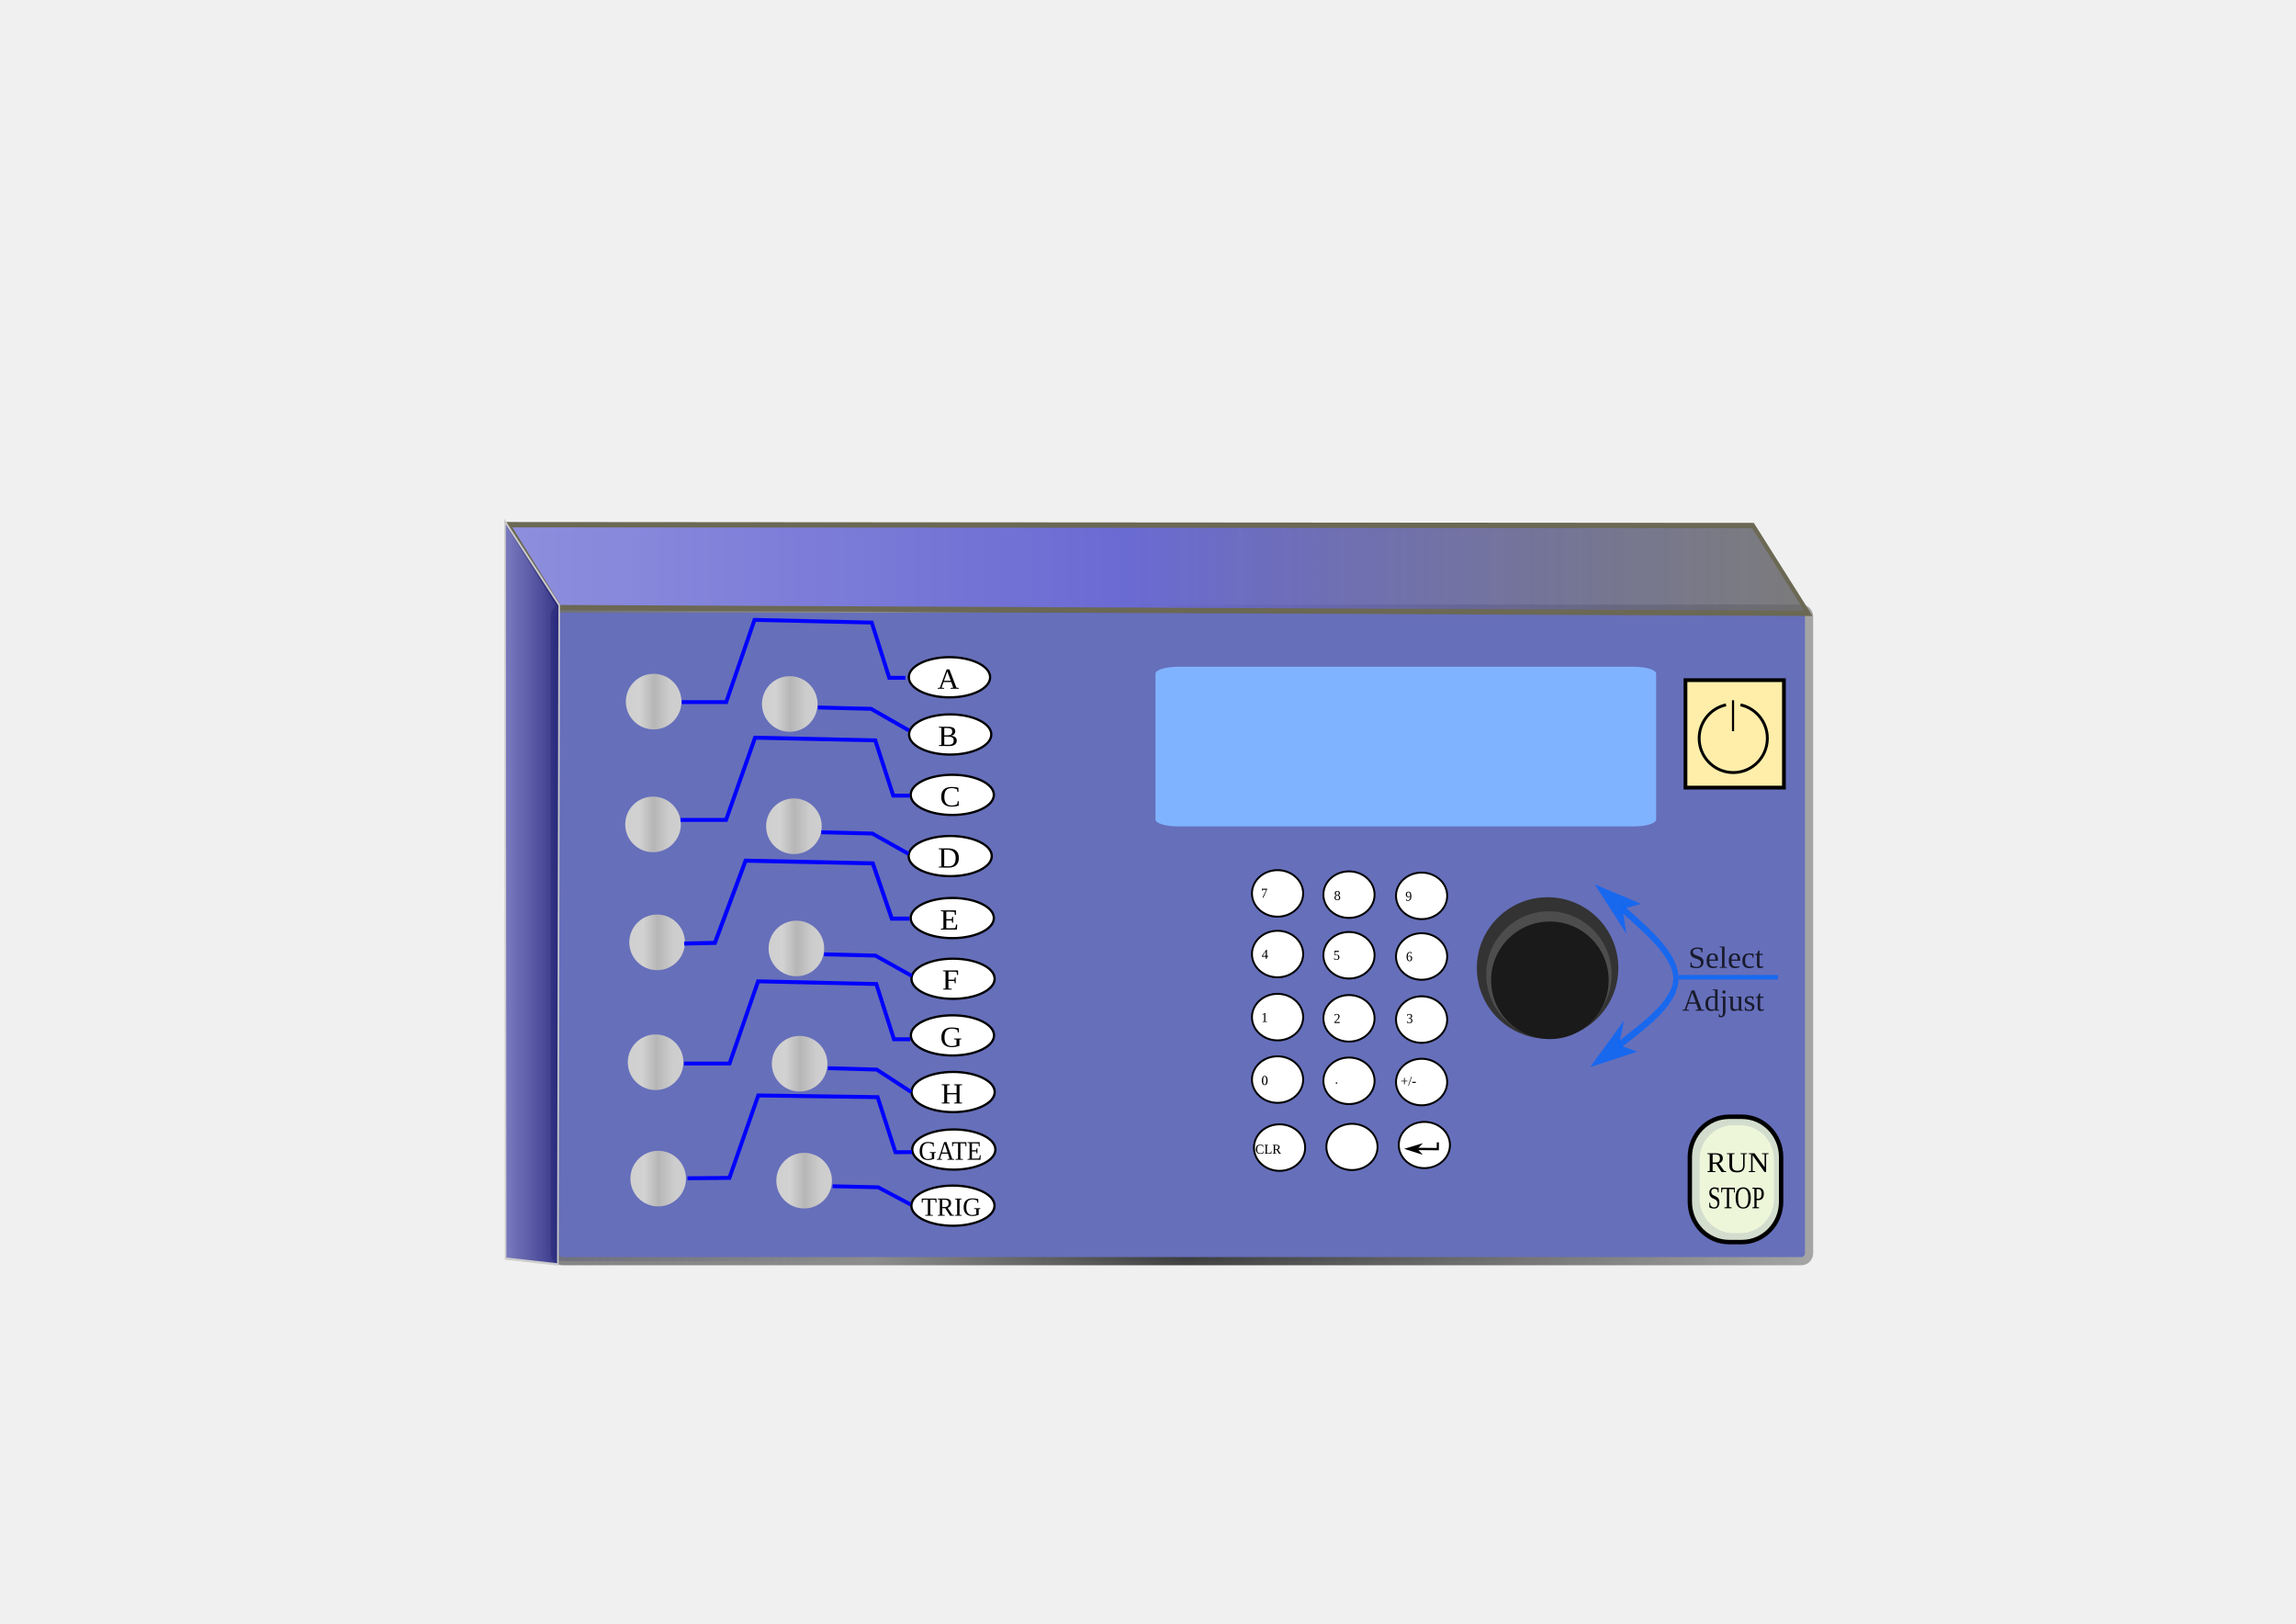
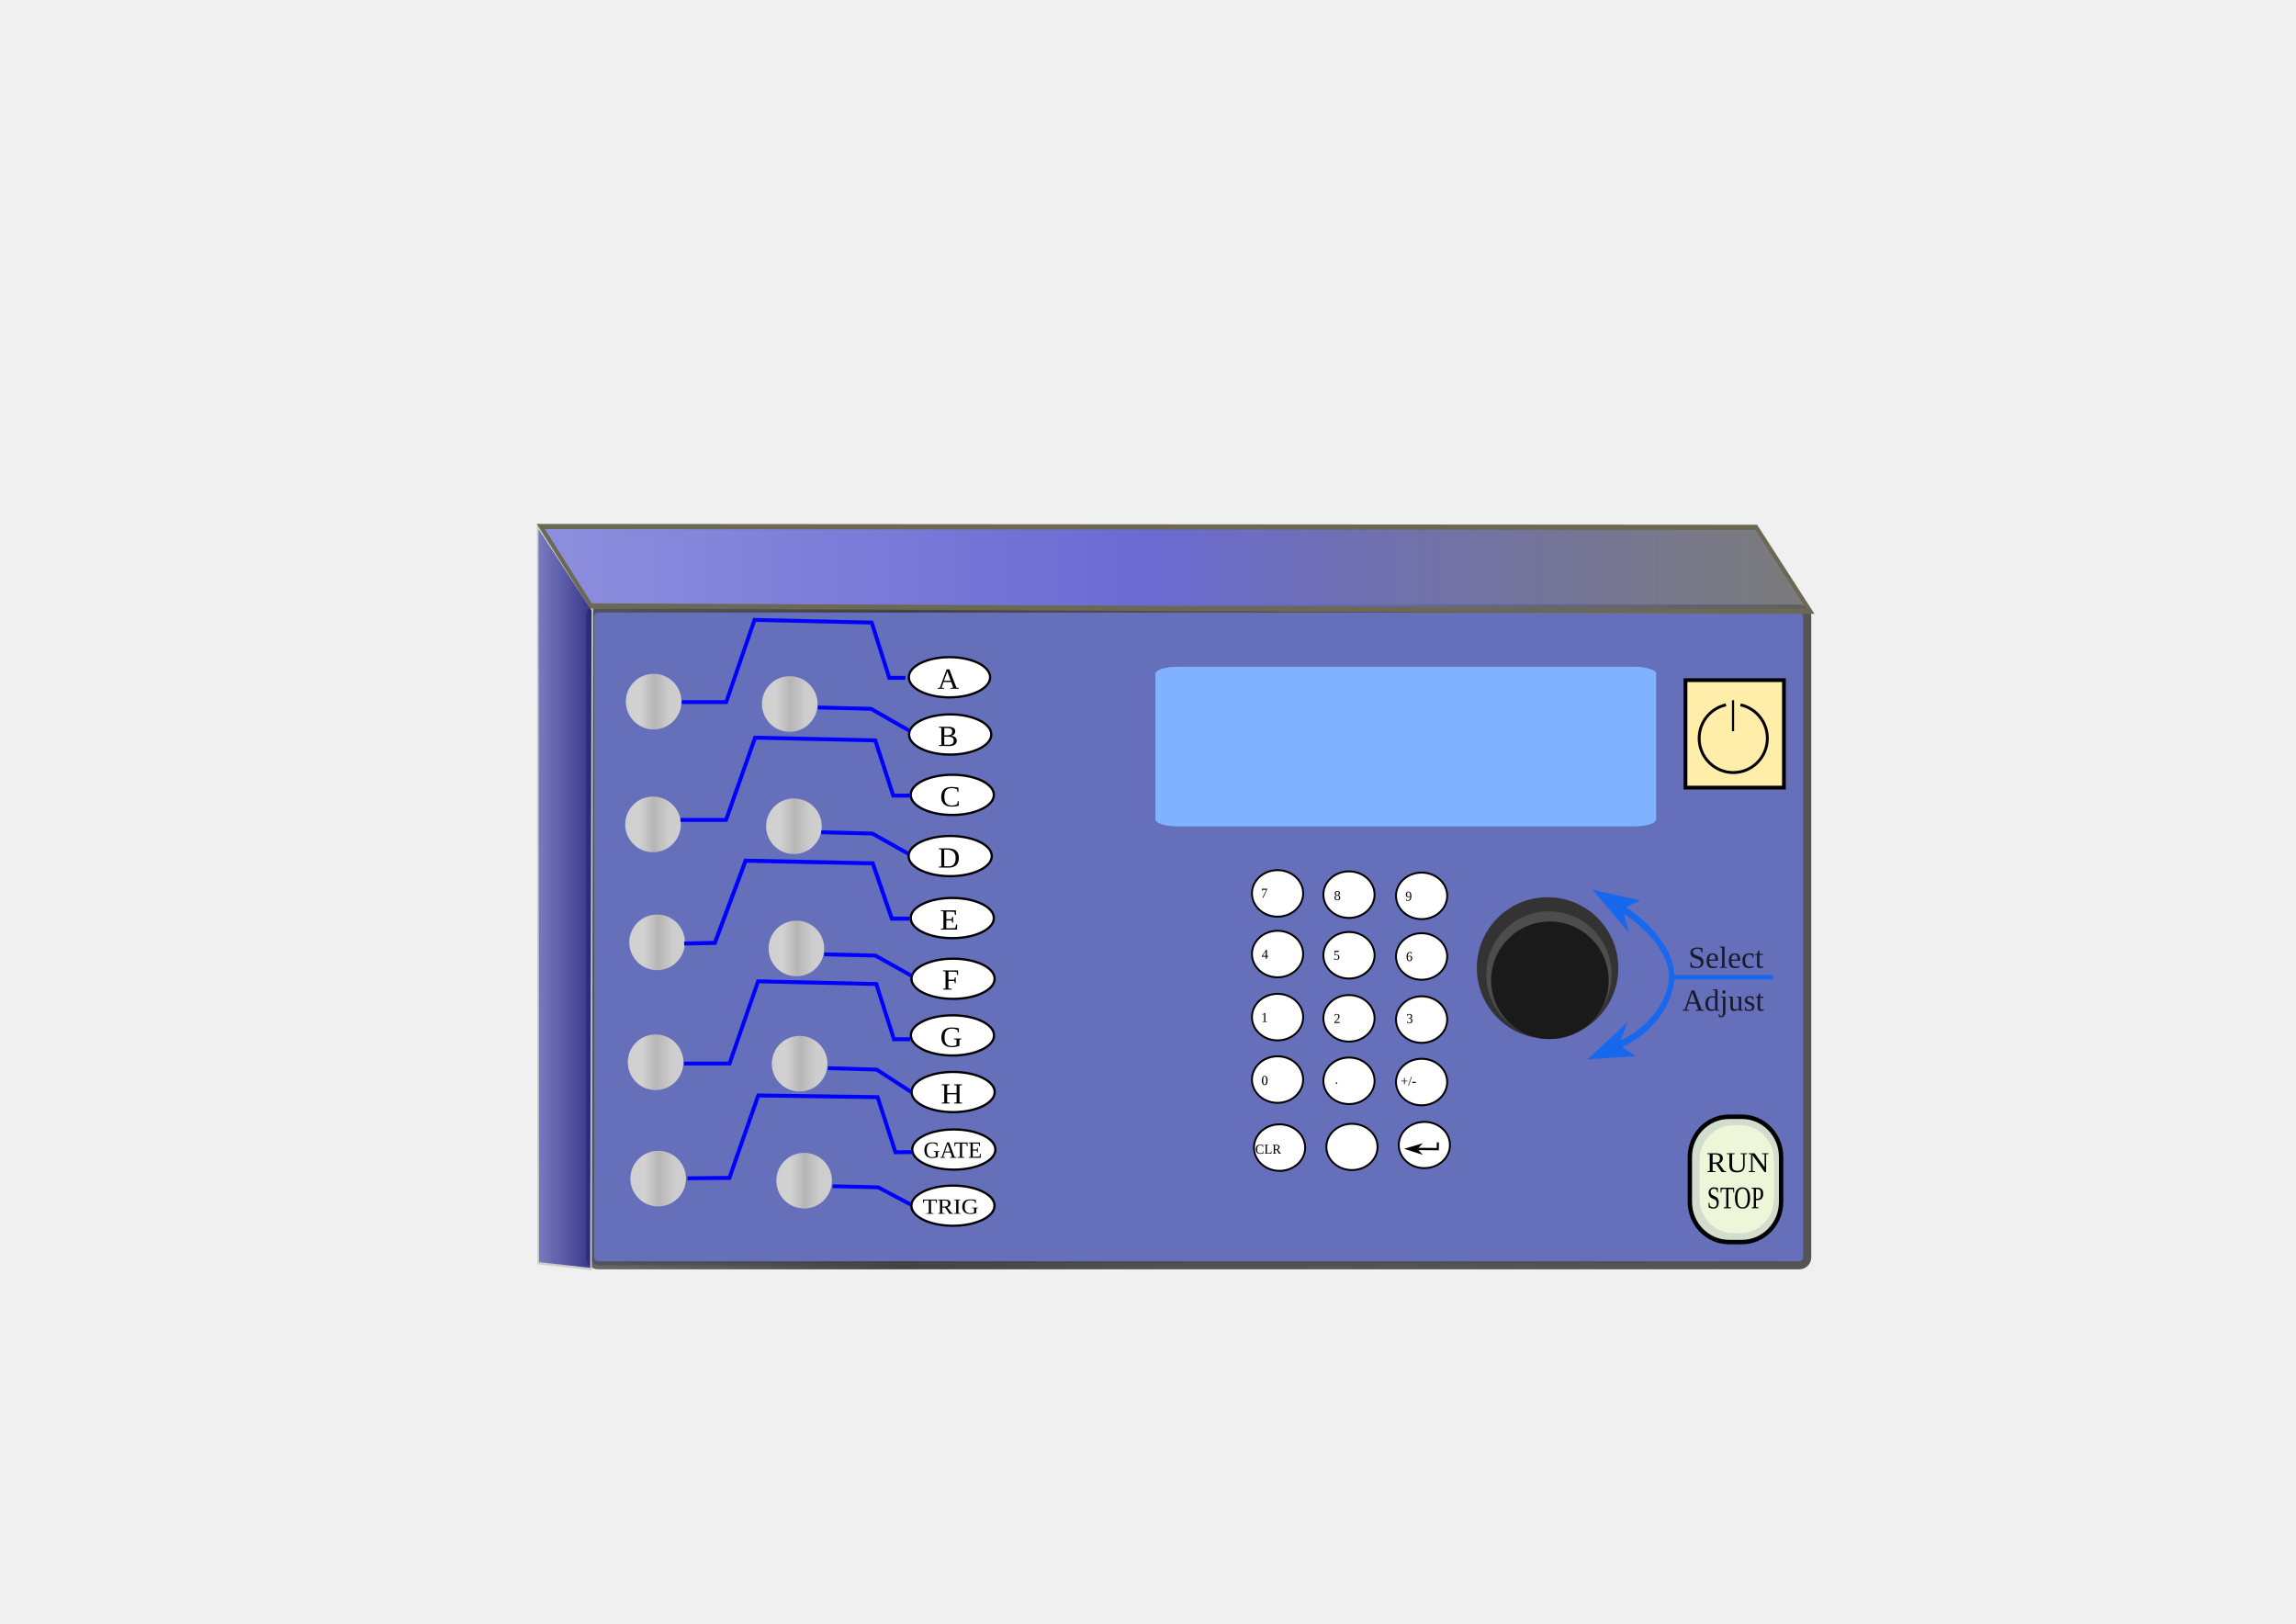
<svg xmlns="http://www.w3.org/2000/svg" xmlns:xlink="http://www.w3.org/1999/xlink" width="297mm" height="210mm" viewBox="0 0 1122.52 793.701" version="1.1" id="schematic-window" xml:space="preserve">
  <defs id="defs1">
    <linearGradient id="linearGradient12">
      <stop style="stop-color:#9292df;stop-opacity:1;" offset="0" id="stop12" />
      <stop style="stop-color:#6a6ad3;stop-opacity:1;" offset="0.5" id="stop16" />
      <stop style="stop-color:#626262;stop-opacity:0.819;" offset="1" id="stop13" />
    </linearGradient>
    <linearGradient id="linearGradient10">
      <stop style="stop-color:#9090df;stop-opacity:1;" offset="0" id="stop10" />
      <stop style="stop-color:#6868d4;stop-opacity:0.498;" offset="0.5" id="stop17" />
      <stop style="stop-color:#22227c;stop-opacity:0.906;" offset="1" id="stop11" />
    </linearGradient>
    <marker style="overflow:visible" id="marker40" refX="0" refY="0" orient="auto-start-reverse" markerWidth="1" markerHeight="1" viewBox="0 0 1 1" preserveAspectRatio="xMidYMid">
      <path style="fill:context-stroke;fill-rule:evenodd;stroke:none" d="M 0,0 5,-5 -12.5,0 5,5 Z" transform="scale(-0.5)" id="path40" />
    </marker>
    <linearGradient id="linearGradient3">
      <stop style="stop-color:#6a6a6a;stop-opacity:1;" offset="0" id="stop4" />
      <stop style="stop-color:#cbcbcb;stop-opacity:1;" offset="0.5" id="stop6" />
      <stop style="stop-color:#cdcdcd;stop-opacity:0.984;" offset="1" id="stop5" />
    </linearGradient>
    <linearGradient id="linearGradient1">
-       <stop style="stop-color:#727272;stop-opacity:0.85;" offset="0" id="stop1" />
-       <stop style="stop-color:#8d8d8d;stop-opacity:1;" offset="0.25" id="stop15" />
-       <stop style="stop-color:#3c3c3c;stop-opacity:0.961;" offset="0.5" id="stop3" />
-       <stop style="stop-color:#a5a5a5;stop-opacity:1;" offset="1" id="stop2" />
-     </linearGradient>
-     <linearGradient xlink:href="#linearGradient1" id="linearGradient2" x1="348.383" y1="513.366" x2="892.011" y2="513.366" gradientUnits="userSpaceOnUse" gradientTransform="matrix(1.128608,0,0,1.116326,-120.2627,-116.5533)" />
-     <linearGradient xlink:href="#linearGradient3" id="linearGradient5" x1="165.352" y1="416.812" x2="241.933" y2="416.812" gradientUnits="userSpaceOnUse" gradientTransform="matrix(1.763711,0,0,0.9194705,-185.2931,49.72353)" />
+       <stop style="stop-color:#4f4f4f;stop-opacity:0.85;" offset="0" id="stop1" />
+       <stop style="stop-color:#434343;stop-opacity:1;" offset="0.25" id="stop15" />
+       <stop style="stop-color:#4e4e4e;stop-opacity:0.961;" offset="0.5" id="stop3" />
+       <stop style="stop-color:#545454;stop-opacity:1;" offset="1" id="stop2" />
+     </linearGradient>
+     <linearGradient xlink:href="#linearGradient1" id="linearGradient2" x1="348.383" y1="513.366" x2="892.011" y2="513.366" gradientUnits="userSpaceOnUse" gradientTransform="matrix(1.095116,0,0,1.123407,-91.35504,-119.2038)" />
+     <linearGradient xlink:href="#linearGradient3" id="linearGradient5" x1="165.352" y1="416.812" x2="241.933" y2="416.812" gradientUnits="userSpaceOnUse" gradientTransform="matrix(1.78555,0,0,0.9209646,-190.1428,51.42631)" />
    <linearGradient xlink:href="#linearGradient64" id="linearGradient62" x1="245.16" y1="129.553" x2="252.354" y2="129.553" gradientUnits="userSpaceOnUse" spreadMethod="repeat" gradientTransform="matrix(3.77747,0,0,3.960815,-632.9454,-182.0122)" />
    <linearGradient id="linearGradient64">
      <stop style="stop-color:#d2d2d2;stop-opacity:1;" offset="0.251" id="stop62" />
      <stop style="stop-color:#b6b6b6;stop-opacity:1;" offset="0.511" id="stop63" />
      <stop style="stop-color:#cdcdcd;stop-opacity:1;" offset="0.795" id="stop64" />
    </linearGradient>
    <linearGradient xlink:href="#linearGradient64" id="linearGradient62-3" x1="245.16" y1="129.553" x2="252.354" y2="129.553" gradientUnits="userSpaceOnUse" spreadMethod="repeat" gradientTransform="matrix(3.77747,0,0,3.960815,-558.7858,-171.0375)" />
    <linearGradient xlink:href="#linearGradient64" id="linearGradient62-1" x1="245.16" y1="129.553" x2="252.354" y2="129.553" gradientUnits="userSpaceOnUse" spreadMethod="repeat" gradientTransform="matrix(3.779528,0,0,3.779528,-563.588,-119.054)" />
    <linearGradient xlink:href="#linearGradient64" id="linearGradient62-34" x1="245.16" y1="129.553" x2="252.354" y2="129.553" gradientUnits="userSpaceOnUse" spreadMethod="repeat" gradientTransform="matrix(3.779528,0,0,3.779528,-552.0365,-85.76037)" />
    <linearGradient xlink:href="#linearGradient64" id="linearGradient62-5" x1="245.16" y1="129.553" x2="252.354" y2="129.553" gradientUnits="userSpaceOnUse" spreadMethod="repeat" gradientTransform="matrix(3.77747,0,0,3.960815,-625.2891,-172.2558)" />
    <linearGradient xlink:href="#linearGradient64" id="linearGradient62-6" x1="245.16" y1="129.553" x2="252.354" y2="129.553" gradientUnits="userSpaceOnUse" spreadMethod="repeat" gradientTransform="matrix(3.779528,0,0,3.779528,-620.9173,-86.66504)" />
    <linearGradient xlink:href="#linearGradient64" id="linearGradient62-8" x1="245.16" y1="129.553" x2="252.354" y2="129.553" gradientUnits="userSpaceOnUse" spreadMethod="repeat" gradientTransform="matrix(3.779528,0,0,3.779528,-550.8339,-26.01833)" />
    <linearGradient xlink:href="#linearGradient64" id="linearGradient62-0" x1="245.16" y1="129.553" x2="252.354" y2="129.553" gradientUnits="userSpaceOnUse" spreadMethod="repeat" gradientTransform="matrix(3.779528,0,0,3.779528,-618.9293,-29.00631)" />
    <linearGradient xlink:href="#linearGradient64" id="linearGradient62-65" x1="245.16" y1="129.553" x2="252.354" y2="129.553" gradientUnits="userSpaceOnUse" spreadMethod="repeat" gradientTransform="matrix(3.779528,0,0,3.779528,-549.2467,30.31113)" />
    <linearGradient xlink:href="#linearGradient64" id="linearGradient62-02" x1="245.16" y1="129.553" x2="252.354" y2="129.553" gradientUnits="userSpaceOnUse" spreadMethod="repeat" gradientTransform="matrix(3.779528,0,0,3.779528,-619.6595,29.60474)" />
    <linearGradient xlink:href="#linearGradient64" id="linearGradient55" gradientUnits="userSpaceOnUse" gradientTransform="matrix(3.779528,0,0,3.779528,-547.0406,87.48024)" x1="245.16" y1="129.553" x2="252.354" y2="129.553" spreadMethod="repeat" />
    <linearGradient xlink:href="#linearGradient64" id="linearGradient56" gradientUnits="userSpaceOnUse" gradientTransform="matrix(3.779528,0,0,3.779528,-618.3959,86.48024)" x1="245.16" y1="129.553" x2="252.354" y2="129.553" spreadMethod="repeat" />
-     <linearGradient xlink:href="#linearGradient10" id="linearGradient11" x1="165.352" y1="416.812" x2="241.933" y2="416.812" gradientUnits="userSpaceOnUse" gradientTransform="matrix(1.763711,0,0,0.9194705,-185.2931,49.72353)" />
-     <linearGradient xlink:href="#linearGradient12" id="linearGradient13" x1="167.562" y1="270.375" x2="1054.162" y2="270.375" gradientUnits="userSpaceOnUse" />
+     <linearGradient xlink:href="#linearGradient10" id="linearGradient11" x1="165.352" y1="416.812" x2="241.933" y2="416.812" gradientUnits="userSpaceOnUse" gradientTransform="matrix(1.78555,0,0,0.9209646,-190.1428,51.42631)" />
+     <linearGradient xlink:href="#linearGradient12" id="linearGradient13" x1="167.562" y1="270.375" x2="1054.162" y2="270.375" gradientUnits="userSpaceOnUse" gradientTransform="matrix(0.9796648,0,0,0.9586467,4.164975,13.12209)" />
  </defs>
-   <rect style="fill:#444fad;fill-opacity:0.798;fill-rule:evenodd;stroke:url(#linearGradient2);stroke-width:4.014;stroke-dasharray:none" id="rect1" width="613.233" height="318.986" x="271.217" y="297.503" ry="3.839" />
+   <rect style="fill:#444fad;fill-opacity:0.798;fill-rule:evenodd;stroke:url(#linearGradient2);stroke-width:3.967;stroke-dasharray:none" id="rect1" width="595.035" height="321.01" x="288.507" y="297.479" ry="3.864" />
  <g id="g54" transform="matrix(1.000545,0,0,0.9542299,5.017997,17.68272)">
    <g id="g53" transform="matrix(0.9773982,0,0,1.000624,0.9050532,-53.43665)">
      <ellipse style="fill:#ffffff;fill-opacity:1;stroke:#000000;stroke-width:0.242;stroke-dasharray:none;stroke-opacity:1;paint-order:markers fill stroke" id="ellipse61-9" cx="179.278" cy="99.697" rx="4.407" ry="2.169" transform="matrix(4.611464,0,0,4.743589,-358.1149,-91.31441)" />
      <text xml:space="preserve" style="font-size:15.015px;line-height:0;text-align:start;writing-mode:lr-tb;direction:ltr;text-anchor:start;opacity:1;fill:#000000;fill-opacity:1;fill-rule:evenodd;stroke:none;stroke-width:0.915;stroke-dasharray:none;stroke-opacity:1" x="462.588" y="387.493" id="text53" transform="translate(1.8836073e-6)">
        <tspan id="tspan53" x="462.588" y="387.493">A</tspan>
      </text>
    </g>
    <g id="g53-8" transform="matrix(0.9887273,0,0,1.000312,-4.057192,-24.00391)">
      <ellipse style="fill:#ffffff;fill-opacity:1;stroke:#000000;stroke-width:0.242;stroke-dasharray:none;stroke-opacity:1;paint-order:markers fill stroke" id="ellipse61-9-2" cx="179.278" cy="99.697" rx="4.407" ry="2.169" transform="matrix(4.611464,0,0,4.743589,-358.1149,-91.31441)" />
      <text xml:space="preserve" style="font-size:15.015px;line-height:0;text-align:start;writing-mode:lr-tb;direction:ltr;text-anchor:start;opacity:1;fill:#000000;fill-opacity:1;fill-rule:evenodd;stroke:none;stroke-width:0.915;stroke-dasharray:none;stroke-opacity:1" x="462.588" y="387.493" id="text53-5" transform="translate(1.8836073e-6)">
        <tspan id="tspan53-4" x="462.588" y="387.493">B</tspan>
      </text>
    </g>
    <g id="g53-6" transform="translate(-8.3124,7.045323)">
      <ellipse style="fill:#ffffff;fill-opacity:1;stroke:#000000;stroke-width:0.242;stroke-dasharray:none;stroke-opacity:1;paint-order:markers fill stroke" id="ellipse61-9-3" cx="179.278" cy="99.697" rx="4.407" ry="2.169" transform="matrix(4.611464,0,0,4.743589,-358.1149,-91.31441)" />
      <text xml:space="preserve" style="font-size:15.015px;line-height:0;text-align:start;writing-mode:lr-tb;direction:ltr;text-anchor:start;opacity:1;fill:#000000;fill-opacity:1;fill-rule:evenodd;stroke:none;stroke-width:0.915;stroke-dasharray:none;stroke-opacity:1" x="462.588" y="387.493" id="text53-3" transform="translate(1.8836073e-6)">
        <tspan id="tspan53-5" x="462.588" y="387.493">C</tspan>
      </text>
    </g>
    <g id="g53-2" transform="translate(-9.335516,38.39879)">
      <ellipse style="fill:#ffffff;fill-opacity:1;stroke:#000000;stroke-width:0.242;stroke-dasharray:none;stroke-opacity:1;paint-order:markers fill stroke" id="ellipse61-9-5" cx="179.278" cy="99.697" rx="4.407" ry="2.169" transform="matrix(4.611464,0,0,4.743589,-358.1149,-91.31441)" />
      <text xml:space="preserve" style="font-size:15.015px;line-height:0;text-align:start;writing-mode:lr-tb;direction:ltr;text-anchor:start;opacity:1;fill:#000000;fill-opacity:1;fill-rule:evenodd;stroke:none;stroke-width:0.915;stroke-dasharray:none;stroke-opacity:1" x="462.588" y="387.493" id="text53-36" transform="translate(1.8836073e-6)">
        <tspan id="tspan53-1" x="462.588" y="387.493">D</tspan>
      </text>
    </g>
    <g id="g53-4" transform="translate(-8.311324,70.15285)">
      <ellipse style="fill:#ffffff;fill-opacity:1;stroke:#000000;stroke-width:0.242;stroke-dasharray:none;stroke-opacity:1;paint-order:markers fill stroke" id="ellipse61-9-6" cx="179.278" cy="99.697" rx="4.407" ry="2.169" transform="matrix(4.611464,0,0,4.743589,-358.1149,-91.31441)" />
      <text xml:space="preserve" style="font-size:15.015px;line-height:0;text-align:start;writing-mode:lr-tb;direction:ltr;text-anchor:start;opacity:1;fill:#000000;fill-opacity:1;fill-rule:evenodd;stroke:none;stroke-width:0.915;stroke-dasharray:none;stroke-opacity:1" x="462.588" y="387.493" id="text53-2" transform="translate(1.8836073e-6)">
        <tspan id="tspan53-9" x="462.588" y="387.493">E</tspan>
      </text>
    </g>
    <g id="g53-64" transform="translate(-7.275753,100.9069)">
      <ellipse style="fill:#ffffff;fill-opacity:1;stroke:#000000;stroke-width:1.134;stroke-dasharray:none;stroke-opacity:1;paint-order:markers fill stroke" id="ellipse61-9-9" cx="467.959" cy="381.953" rx="20.323" ry="10.288" />
      <text xml:space="preserve" style="font-size:15.015px;line-height:0;text-align:start;writing-mode:lr-tb;direction:ltr;text-anchor:start;opacity:1;fill:#000000;fill-opacity:1;fill-rule:evenodd;stroke:none;stroke-width:0.915;stroke-dasharray:none;stroke-opacity:1" x="462.588" y="387.493" id="text53-29" transform="translate(1.8836073e-6)">
        <tspan id="tspan53-3" x="462.588" y="387.493">F</tspan>
      </text>
    </g>
    <g id="g53-9" transform="translate(-8.228803,130.2643)">
      <ellipse style="fill:#ffffff;fill-opacity:1;stroke:#000000;stroke-width:0.242;stroke-dasharray:none;stroke-opacity:1;paint-order:markers fill stroke" id="ellipse61-9-63" cx="179.278" cy="99.697" rx="4.407" ry="2.169" transform="matrix(4.611464,0,0,4.743589,-358.1149,-91.31441)" />
      <text xml:space="preserve" style="font-size:15.015px;line-height:0;text-align:start;writing-mode:lr-tb;direction:ltr;text-anchor:start;opacity:1;fill:#000000;fill-opacity:1;fill-rule:evenodd;stroke:none;stroke-width:0.915;stroke-dasharray:none;stroke-opacity:1" x="462.588" y="387.493" id="text53-4" transform="translate(1.8836073e-6)">
        <tspan id="tspan53-2" x="462.588" y="387.493">G</tspan>
      </text>
    </g>
    <g id="g53-93" transform="translate(-9.541943,190.4597)">
      <ellipse style="fill:#ffffff;fill-opacity:1;stroke:#000000;stroke-width:1.134;stroke-dasharray:none;stroke-opacity:1;paint-order:markers fill stroke" id="ellipse61-9-0" cx="470.593" cy="379.882" rx="20.323" ry="10.288" />
-       <text xml:space="preserve" style="font-size:12.913px;line-height:0;text-align:start;writing-mode:lr-tb;direction:ltr;text-anchor:start;opacity:1;fill:#000000;fill-opacity:1;fill-rule:evenodd;stroke:none;stroke-width:0.787;stroke-dasharray:none;stroke-opacity:1" x="483.752" y="360.966" id="text53-77" transform="scale(0.9372717,1.066927)">
-         <tspan id="tspan53-8" x="483.752" y="360.966" style="stroke-width:0.787">GATE</tspan>
+       <text xml:space="preserve" style="font-size:11.565px;line-height:0;text-align:start;writing-mode:lr-tb;direction:ltr;text-anchor:start;opacity:1;fill:#000000;fill-opacity:1;fill-rule:evenodd;stroke:none;stroke-width:0.704;stroke-dasharray:none;stroke-opacity:1" x="470.827" y="371.824" id="text53-77" transform="scale(0.9680028,1.033055)">
+         <tspan id="tspan53-8" x="470.827" y="371.824" style="stroke-width:0.704">GATE</tspan>
      </text>
    </g>
    <g id="g53-93-6" transform="translate(-9.960926,219.2147)">
      <ellipse style="fill:#ffffff;fill-opacity:1;stroke:#000000;stroke-width:1.134;stroke-dasharray:none;stroke-opacity:1;paint-order:markers fill stroke" id="ellipse61-9-0-1" cx="470.593" cy="379.882" rx="20.323" ry="10.288" />
-       <text xml:space="preserve" style="font-size:12.982px;line-height:0;text-align:start;writing-mode:lr-tb;direction:ltr;text-anchor:start;opacity:1;fill:#000000;fill-opacity:1;fill-rule:evenodd;stroke:none;stroke-width:0.791;stroke-dasharray:none;stroke-opacity:1" x="470.94" y="372.089" id="text53-77-1" transform="scale(0.9663571,1.034814)">
-         <tspan id="tspan53-8-1" x="470.94" y="372.089" style="stroke-width:0.791">TRIG</tspan>
+       <text xml:space="preserve" style="font-size:11.437px;line-height:0;text-align:start;writing-mode:lr-tb;direction:ltr;text-anchor:start;opacity:1;fill:#000000;fill-opacity:1;fill-rule:evenodd;stroke:none;stroke-width:0.697;stroke-dasharray:none;stroke-opacity:1" x="444.182" y="394.045" id="text53-77-1" transform="scale(1.026053,0.9746086)">
+         <tspan id="tspan53-8-1" x="444.182" y="394.045" style="stroke-width:0.697">TRIG</tspan>
      </text>
    </g>
    <g id="g53-81" transform="translate(-7.899621,159.2731)">
      <ellipse style="fill:#ffffff;fill-opacity:1;stroke:#000000;stroke-width:0.242;stroke-dasharray:none;stroke-opacity:1;paint-order:markers fill stroke" id="ellipse61-9-25" cx="179.278" cy="99.697" rx="4.407" ry="2.169" transform="matrix(4.611464,0,0,4.743589,-358.1149,-91.31441)" />
      <text xml:space="preserve" style="font-size:15.015px;line-height:0;text-align:start;writing-mode:lr-tb;direction:ltr;text-anchor:start;opacity:1;fill:#000000;fill-opacity:1;fill-rule:evenodd;stroke:none;stroke-width:0.915;stroke-dasharray:none;stroke-opacity:1" x="462.588" y="387.493" id="text53-7" transform="translate(1.8836073e-6)">
        <tspan id="tspan53-44" x="462.588" y="387.493">H</tspan>
      </text>
    </g>
    <ellipse style="fill:url(#linearGradient62-3);fill-opacity:1;stroke:none;stroke-width:0.774;stroke-dasharray:none;stroke-opacity:1;paint-order:markers fill stroke" id="path61-5" cx="380.885" cy="342.098" rx="13.587" ry="14.247" />
    <ellipse style="fill:url(#linearGradient62-5);fill-opacity:1;stroke:none;stroke-width:0.774;stroke-dasharray:none;stroke-opacity:1;paint-order:markers fill stroke" id="path61" cx="314.382" cy="340.879" rx="13.587" ry="14.247" />
  </g>
  <g id="layer1">
-     <g id="g105" transform="matrix(0.7523371,0,0,1.100732,91.56833,-71.13888)" style="stroke:#e3e2db;stroke-opacity:1">
-       <path style="fill:url(#linearGradient13);fill-opacity:1;stroke:#6b6854;stroke-width:2.373;stroke-opacity:1;paint-order:fill markers stroke" d="m 208.609,297.632 33.402,36.836 811.452,2.528 -35.995,-38.98 z" id="path18" />
-       <path style="fill:url(#linearGradient11);fill-opacity:1;fill-rule:evenodd;stroke:url(#linearGradient5);stroke-width:1.027" d="m 206.506,296.291 0.364,327.257 33.947,2.609 0.86,-292.83 z" id="path1" />
+     <g id="g105" transform="matrix(0.7499625,0,0,1.098761,108.0079,-70.55813)" style="stroke:#e3e2db;stroke-opacity:1">
+       <path style="fill:url(#linearGradient11);fill-opacity:1;fill-rule:evenodd;stroke:url(#linearGradient5);stroke-width:1.034" d="m 206.508,298.395 0.369,327.789 34.367,2.613 0.871,-293.305 z" id="path1" />
+       <path style="stroke:#6b6854;stroke-opacity:1;fill:url(#linearGradient13);fill-opacity:1;stroke-width:2.299;paint-order:fill markers stroke" d="m 208.532,298.446 32.723,35.312 794.951,2.423 -35.263,-37.368 z" id="path18" transform="translate(3.3878511e-6)" />
    </g>
    <path d="m 575.793,325.935 c -6.024,0 -10.874,1.516 -10.874,3.398 v 71.232 c 0,1.882 4.85,3.398 10.874,3.398 h 223.021 c 6.024,0 10.874,-1.516 10.874,-3.398 v -71.232 c 0,-1.882 -4.85,-3.398 -10.874,-3.398 z" style="fill:#80b3ff;stroke-width:0.523;paint-order:markers fill stroke" id="path6" />
    <g id="g66" transform="matrix(4.611464,0,0,4.74359,-358.1149,-91.31441)">
      <ellipse style="opacity:1;fill:#ffffff;fill-opacity:1;stroke:#000000;stroke-width:0.2;stroke-dasharray:none;stroke-opacity:1;paint-order:markers fill stroke" id="ellipse50" cx="213.103" cy="124.063" rx="2.713" ry="2.398" />
      <ellipse style="opacity:1;fill:#ffffff;fill-opacity:1;stroke:#000000;stroke-width:0.2;stroke-dasharray:none;stroke-opacity:1;paint-order:markers fill stroke" id="ellipse51" cx="220.675" cy="124.189" rx="2.713" ry="2.398" />
      <ellipse style="opacity:1;fill:#ffffff;fill-opacity:1;stroke:#000000;stroke-width:0.2;stroke-dasharray:none;stroke-opacity:1;paint-order:markers fill stroke" id="ellipse52" cx="228.374" cy="124.315" rx="2.713" ry="2.398" />
      <ellipse style="opacity:1;fill:#ffffff;fill-opacity:1;stroke:#000000;stroke-width:0.2;stroke-dasharray:none;stroke-opacity:1;paint-order:markers fill stroke" id="ellipse53" cx="213.103" cy="130.499" rx="2.713" ry="2.398" />
      <ellipse style="opacity:1;fill:#ffffff;fill-opacity:1;stroke:#000000;stroke-width:0.2;stroke-dasharray:none;stroke-opacity:1;paint-order:markers fill stroke" id="ellipse54" cx="220.675" cy="130.626" rx="2.713" ry="2.398" />
      <ellipse style="opacity:1;fill:#ffffff;fill-opacity:1;stroke:#000000;stroke-width:0.2;stroke-dasharray:none;stroke-opacity:1;paint-order:markers fill stroke" id="ellipse55" cx="228.374" cy="130.752" rx="2.713" ry="2.398" />
      <ellipse style="opacity:1;fill:#ffffff;fill-opacity:1;stroke:#000000;stroke-width:0.2;stroke-dasharray:none;stroke-opacity:1;paint-order:markers fill stroke" id="ellipse56" cx="213.103" cy="117.563" rx="2.713" ry="2.398" />
      <ellipse style="opacity:1;fill:#ffffff;fill-opacity:1;stroke:#000000;stroke-width:0.2;stroke-dasharray:none;stroke-opacity:1;paint-order:markers fill stroke" id="ellipse57" cx="220.675" cy="117.689" rx="2.713" ry="2.398" />
      <ellipse style="opacity:1;fill:#ffffff;fill-opacity:1;stroke:#000000;stroke-width:0.2;stroke-dasharray:none;stroke-opacity:1;paint-order:markers fill stroke" id="ellipse58" cx="228.374" cy="117.815" rx="2.713" ry="2.398" />
      <ellipse style="opacity:1;fill:#ffffff;fill-opacity:1;stroke:#000000;stroke-width:0.2;stroke-dasharray:none;stroke-opacity:1;paint-order:markers fill stroke" id="ellipse59" cx="213.103" cy="111.316" rx="2.713" ry="2.398" />
      <ellipse style="opacity:1;fill:#ffffff;fill-opacity:1;stroke:#000000;stroke-width:0.2;stroke-dasharray:none;stroke-opacity:1;paint-order:markers fill stroke" id="ellipse60" cx="220.675" cy="111.442" rx="2.713" ry="2.398" />
      <ellipse style="opacity:1;fill:#ffffff;fill-opacity:1;stroke:#000000;stroke-width:0.2;stroke-dasharray:none;stroke-opacity:1;paint-order:markers fill stroke" id="ellipse61" cx="228.374" cy="111.568" rx="2.713" ry="2.398" />
      <ellipse style="fill:#ffffff;fill-opacity:1;stroke:#000000;stroke-width:0.2;stroke-dasharray:none;stroke-opacity:1;paint-order:markers fill stroke" id="ellipse61-6" cx="213.315" cy="137.507" rx="2.713" ry="2.398" />
      <text xml:space="preserve" style="font-size:1.411px;text-align:center;writing-mode:lr-tb;direction:ltr;text-anchor:middle;fill:#000000;fill-opacity:1;stroke:none;stroke-width:0.2;stroke-dasharray:none;stroke-opacity:1;paint-order:markers fill stroke" x="213.343" y="138.14" id="text84-2">
        <tspan id="tspan84-9" style="stroke-width:0.2" x="213.343" y="138.14">CLR</tspan>
      </text>
      <g id="g1" transform="translate(-7.522351,26.07329)">
        <text xml:space="preserve" style="font-size:1.411px;text-align:center;writing-mode:lr-tb;direction:ltr;text-anchor:middle;opacity:1;fill:#000000;fill-opacity:1;stroke:none;stroke-width:0.2;stroke-dasharray:none;stroke-opacity:1;paint-order:markers fill stroke" x="228.238" y="112.067" id="text84-9">
          <tspan id="tspan84-8" style="stroke-width:0.2" x="228.238" y="112.067">9</tspan>
        </text>
      </g>
      <ellipse style="fill:#ffffff;fill-opacity:1;stroke:#000000;stroke-width:0.932;stroke-dasharray:none;stroke-opacity:1;paint-order:markers fill stroke" id="ellipse61-1" cx="660.975" cy="560.638" rx="12.514" ry="11.303" transform="matrix(0.2168509,0,0,0.2108108,77.65752,19.25007)" />
      <ellipse style="fill:#ffffff;fill-opacity:1;stroke:#000000;stroke-width:0.932;stroke-dasharray:none;stroke-opacity:1;paint-order:markers fill stroke" id="ellipse61-63" cx="696.372" cy="559.706" rx="12.514" ry="11.303" transform="matrix(0.2168509,0,0,0.2108108,77.65752,19.25007)" />
      <text xml:space="preserve" style="font-size:1.411px;text-align:center;writing-mode:lr-tb;direction:ltr;text-anchor:middle;opacity:1;fill:#000000;fill-opacity:1;stroke:none;stroke-width:0.2;stroke-dasharray:none;stroke-opacity:1;paint-order:markers fill stroke" x="212.978" y="131.053" id="text73">
        <tspan id="tspan73" style="stroke-width:0.2" x="212.978" y="131.053">0</tspan>
      </text>
      <text xml:space="preserve" style="font-size:1.411px;text-align:center;writing-mode:lr-tb;direction:ltr;text-anchor:middle;opacity:1;fill:#000000;fill-opacity:1;stroke:none;stroke-width:0.2;stroke-dasharray:none;stroke-opacity:1;paint-order:markers fill stroke" x="220.586" y="130.919" id="text74">
        <tspan id="tspan74" style="stroke-width:0.2" x="220.586" y="130.919">.</tspan>
      </text>
      <text xml:space="preserve" style="font-size:1.411px;text-align:center;writing-mode:lr-tb;direction:ltr;text-anchor:middle;opacity:1;fill:#000000;fill-opacity:1;stroke:none;stroke-width:0.2;stroke-dasharray:none;stroke-opacity:1;paint-order:markers fill stroke" x="228.216" y="131.12" id="text75">
        <tspan id="tspan75" style="stroke-width:0.2" x="228.216" y="131.12">+/-</tspan>
      </text>
      <text xml:space="preserve" style="font-size:1.411px;text-align:center;writing-mode:lr-tb;direction:ltr;text-anchor:middle;opacity:1;fill:#000000;fill-opacity:1;stroke:none;stroke-width:0.2;stroke-dasharray:none;stroke-opacity:1;paint-order:markers fill stroke" x="212.956" y="124.561" id="text76">
        <tspan id="tspan76" style="stroke-width:0.2" x="212.956" y="124.561">1</tspan>
      </text>
      <text xml:space="preserve" style="font-size:1.411px;text-align:center;writing-mode:lr-tb;direction:ltr;text-anchor:middle;opacity:1;fill:#000000;fill-opacity:1;stroke:none;stroke-width:0.2;stroke-dasharray:none;stroke-opacity:1;paint-order:markers fill stroke" x="220.653" y="124.672" id="text77">
        <tspan id="tspan77" style="stroke-width:0.2" x="220.653" y="124.672">2</tspan>
      </text>
      <text xml:space="preserve" style="font-size:1.411px;text-align:center;writing-mode:lr-tb;direction:ltr;text-anchor:middle;opacity:1;fill:#000000;fill-opacity:1;stroke:none;stroke-width:0.2;stroke-dasharray:none;stroke-opacity:1;paint-order:markers fill stroke" x="228.35" y="124.672" id="text78">
        <tspan id="tspan78" style="stroke-width:0.2" x="228.35" y="124.672">3</tspan>
      </text>
      <text xml:space="preserve" style="font-size:1.411px;text-align:center;writing-mode:lr-tb;direction:ltr;text-anchor:middle;opacity:1;fill:#000000;fill-opacity:1;stroke:none;stroke-width:0.2;stroke-dasharray:none;stroke-opacity:1;paint-order:markers fill stroke" x="213" y="118.046" id="text79">
        <tspan id="tspan79" style="stroke-width:0.2" x="213" y="118.046">4</tspan>
      </text>
      <text xml:space="preserve" style="font-size:1.411px;text-align:center;writing-mode:lr-tb;direction:ltr;text-anchor:middle;opacity:1;fill:#000000;fill-opacity:1;stroke:none;stroke-width:0.2;stroke-dasharray:none;stroke-opacity:1;paint-order:markers fill stroke" x="220.608" y="118.157" id="text80">
        <tspan id="tspan80" style="stroke-width:0.2" x="220.608" y="118.157">5</tspan>
      </text>
      <text xml:space="preserve" style="font-size:1.411px;text-align:center;writing-mode:lr-tb;direction:ltr;text-anchor:middle;opacity:1;fill:#000000;fill-opacity:1;stroke:none;stroke-width:0.2;stroke-dasharray:none;stroke-opacity:1;paint-order:markers fill stroke" x="228.305" y="118.291" id="text81">
        <tspan id="tspan81" style="stroke-width:0.2" x="228.305" y="118.291">6</tspan>
      </text>
      <text xml:space="preserve" style="font-size:1.411px;text-align:center;writing-mode:lr-tb;direction:ltr;text-anchor:middle;opacity:1;fill:#000000;fill-opacity:1;stroke:none;stroke-width:0.2;stroke-dasharray:none;stroke-opacity:1;paint-order:markers fill stroke" x="212.933" y="111.754" id="text82">
        <tspan id="tspan82" style="stroke-width:0.2" x="212.933" y="111.754">7</tspan>
      </text>
      <text xml:space="preserve" style="font-size:1.411px;text-align:center;writing-mode:lr-tb;direction:ltr;text-anchor:middle;opacity:1;fill:#000000;fill-opacity:1;stroke:none;stroke-width:0.2;stroke-dasharray:none;stroke-opacity:1;paint-order:markers fill stroke" x="220.675" y="112" id="text83">
        <tspan id="tspan83" style="stroke-width:0.2" x="220.675" y="112">8</tspan>
      </text>
      <text xml:space="preserve" style="font-size:1.411px;text-align:center;writing-mode:lr-tb;direction:ltr;text-anchor:middle;opacity:1;fill:#000000;fill-opacity:1;stroke:none;stroke-width:0.2;stroke-dasharray:none;stroke-opacity:1;paint-order:markers fill stroke" x="228.238" y="112.067" id="text84">
        <tspan id="tspan84" style="stroke-width:0.2" x="228.238" y="112.067">9</tspan>
      </text>
      <g id="g1-6" transform="matrix(0.8012851,0,0,0.8478343,46.5456,42.76151)" style="stroke:#000000">
        <path style="fill:none;fill-opacity:0.761;fill-rule:evenodd;stroke:#000000;stroke-width:0.283;stroke-dasharray:none;stroke-opacity:1;marker-start:url(#marker40)" d="m 226.375,111.916 2.689,0.021 0.007,-0.823" id="path45" />
      </g>
      <g id="g52">
        <rect style="fill:#f9f9f9;fill-opacity:0.761;fill-rule:evenodd;stroke:none;stroke-width:0.386;stroke-dasharray:none;stroke-opacity:1" id="rect45" width="7.896" height="11.113" x="257.844" y="135.207" ry="3.577" />
        <rect style="fill:#f6ffd5;fill-opacity:0.761;fill-rule:evenodd;stroke:#000000;stroke-width:0.461;stroke-dasharray:none;stroke-opacity:1" id="rect45-8" width="9.679" height="12.914" x="256.812" y="134.331" ry="4.157" />
        <text xml:space="preserve" style="font-size:3.059px;line-height:0;text-align:start;writing-mode:lr-tb;direction:ltr;text-anchor:start;fill:#000000;fill-opacity:1;fill-rule:evenodd;stroke:none;stroke-width:0.19;stroke-dasharray:none;stroke-opacity:1" x="250.779" y="144.381" id="text45" transform="scale(1.031068,0.969868)">
          <tspan id="tspan45" style="fill:#000000;fill-opacity:1;stroke:none;stroke-width:0.19;stroke-dasharray:none;stroke-opacity:1" x="250.779" y="144.381">RUN</tspan>
        </text>
-         <text xml:space="preserve" style="font-size:2.836px;line-height:0;text-align:start;writing-mode:lr-tb;direction:ltr;text-anchor:start;fill:#000000;fill-opacity:1;fill-rule:evenodd;stroke:none;stroke-width:0.176;stroke-dasharray:none;stroke-opacity:1" x="294.679" y="126.211" id="text46" transform="scale(0.8779424,1.139027)">
-           <tspan id="tspan46" style="stroke:none;stroke-width:0.176;stroke-opacity:1;fill:#000000;fill-opacity:1" x="294.679" y="126.211">STOP</tspan>
+         <text xml:space="preserve" style="font-size:2.836px;line-height:0;text-align:start;writing-mode:lr-tb;direction:ltr;text-anchor:start;fill:#000000;fill-opacity:1;fill-rule:evenodd;stroke:none;stroke-width:0.176;stroke-dasharray:none;stroke-opacity:1" x="294.597" y="126.211" id="text46" transform="scale(0.8779424,1.139027)">
+           <tspan id="tspan46" style="fill:#000000;fill-opacity:1;stroke:none;stroke-width:0.176;stroke-opacity:1" x="294.597" y="126.211">STOP</tspan>
        </text>
      </g>
    </g>
    <g id="g40" transform="translate(-39.68718,-84.28401)">
      <circle style="fill:#333333;fill-opacity:1;stroke:none;stroke-width:0.91;stroke-dasharray:none;stroke-opacity:1;paint-order:markers fill stroke" id="circle64" cx="796.303" cy="557.452" r="34.583" />
      <ellipse style="fill:#4d4d4d;fill-opacity:1;stroke:none;stroke-width:0.809;stroke-dasharray:none;stroke-opacity:1;paint-order:markers fill stroke" id="circle65" cx="796.957" cy="560.649" rx="30.648" ry="30.886" />
      <circle style="fill:#1a1a1a;fill-opacity:1;stroke:none;stroke-width:0.756;stroke-dasharray:none;stroke-opacity:1;paint-order:markers fill stroke" id="path64" cx="797.432" cy="563.475" r="28.74" />
    </g>
    <g id="g43" transform="translate(0.9880831,-79.78598)">
-       <rect style="fill:#0066ff;fill-opacity:0.761;fill-rule:evenodd;stroke:none;stroke-width:4.208;stroke-dasharray:none" id="rect42" width="48.442" height="2.212" x="819.785" y="556.382" />
+       <rect style="fill:#0066ff;fill-opacity:0.761;fill-rule:evenodd;stroke:none;stroke-width:4.208;stroke-dasharray:none" id="rect42" width="48.442" height="2.212" x="817.456" y="556.382" />
      <text xml:space="preserve" style="font-size:15.015px;line-height:0;text-align:start;writing-mode:lr-tb;direction:ltr;text-anchor:start;fill:#0066ff;fill-opacity:0.761;fill-rule:evenodd;stroke:none;stroke-width:3.024;stroke-dasharray:none" x="824.443" y="552.889" id="text42">
        <tspan id="tspan42" x="824.443" y="552.889" style="fill:#000000">Select</tspan>
      </text>
      <text xml:space="preserve" style="font-size:15.015px;line-height:0;text-align:start;writing-mode:lr-tb;direction:ltr;text-anchor:start;fill:#000000;fill-opacity:0.761;fill-rule:evenodd;stroke:none;stroke-width:1.89;stroke-dasharray:none" x="821.415" y="573.849" id="text43">
        <tspan id="tspan43" x="821.415" y="573.849">Adjust</tspan>
      </text>
-       <path style="fill:none;fill-opacity:0.798;fill-rule:evenodd;stroke:#0066ff;stroke-width:2.688;stroke-dasharray:none;stroke-opacity:0.76;marker-start:url(#marker40);marker-end:url(#marker40)" d="m 891.562,503.04 c 13.579,8.919 27.159,17.838 26.861,26.339 -0.298,8.501 -14.472,16.583 -28.647,24.666" id="path20" transform="matrix(0.9706239,0,0,1.303531,-73.06758,-131.621)" />
+       <path style="fill:none;fill-opacity:0.798;fill-rule:evenodd;stroke:#0066ff;stroke-width:2.688;stroke-dasharray:none;stroke-opacity:0.76;marker-start:url(#marker40);marker-end:url(#marker40)" d="m 891.562,503.04 c 14.402,6.839 25.201,16.957 24.702,25.803 -0.499,8.846 -9.509,19.427 -26.487,25.202" id="path20" transform="matrix(0.9706239,0,0,1.303531,-73.06758,-131.621)" />
    </g>
    <g id="g47" transform="translate(-12.57625,-3.726295)" style="fill:#eef4d7">
      <rect style="opacity:1;fill:#ffeeaa;fill-opacity:1;fill-rule:evenodd;stroke:#000000;stroke-width:1.838;stroke-dasharray:none;stroke-opacity:1" id="rect47" width="48.137" height="52.527" x="836.608" y="336.201" />
      <g id="g51" transform="matrix(0.3943578,0,0,0.3963453,531.8543,315.3637)">
        <path style="opacity:1;fill:none;fill-opacity:1;fill-rule:evenodd;stroke:#000000;stroke-width:3.565;stroke-dasharray:none;stroke-opacity:1" id="path50" d="m 840.984,83.027 a 42.266,42.235 0 0 1 33.067,45.772 42.266,42.235 0 0 1 -42.016,37.738 42.266,42.235 0 0 1 -42.033,-37.72 42.266,42.235 0 0 1 33.047,-45.787" />
        <rect style="opacity:1;fill:#000000;fill-opacity:1;fill-rule:evenodd;stroke:none;stroke-width:1.89;stroke-dasharray:none;stroke-opacity:1" id="rect51" width="2.635" height="38.206" x="830.425" y="77.321" />
      </g>
    </g>
    <text xml:space="preserve" style="font-size:15.015px;line-height:0;text-align:start;writing-mode:lr-tb;direction:ltr;text-anchor:start;opacity:1;fill:#eef4d7;fill-opacity:1;fill-rule:evenodd;stroke:none;stroke-width:1.89;stroke-dasharray:none;stroke-opacity:1" x="835.918" y="354.887" id="text47">
      <tspan id="tspan47" x="835.918" y="354.887" />
    </text>
  </g>
  <circle style="fill:url(#linearGradient62-34);fill-opacity:1;stroke:none;stroke-width:0.756;stroke-dasharray:none;stroke-opacity:1;paint-order:markers fill stroke" id="path61-0" cx="388.146" cy="403.888" r="13.595" />
  <circle style="fill:url(#linearGradient62-6);fill-opacity:1;stroke:none;stroke-width:0.756;stroke-dasharray:none;stroke-opacity:1;paint-order:markers fill stroke" id="path61-3" cx="319.265" cy="402.984" r="13.595" />
  <circle style="fill:url(#linearGradient62-65);fill-opacity:1;stroke:none;stroke-width:0.756;stroke-dasharray:none;stroke-opacity:1;paint-order:markers fill stroke" id="path61-9" cx="390.936" cy="519.96" r="13.595" />
  <circle style="fill:url(#linearGradient55);fill-opacity:1;stroke:none;stroke-width:0.756;stroke-dasharray:none;stroke-opacity:1;paint-order:markers fill stroke" id="path61-9-0" cx="393.142" cy="577.129" r="13.595" />
  <circle style="fill:url(#linearGradient56);fill-opacity:1;stroke:none;stroke-width:0.756;stroke-dasharray:none;stroke-opacity:1;paint-order:markers fill stroke" id="path61-9-5" cx="321.787" cy="576.129" r="13.595" />
  <circle style="fill:url(#linearGradient62-02);fill-opacity:1;stroke:none;stroke-width:0.756;stroke-dasharray:none;stroke-opacity:1;paint-order:markers fill stroke" id="path61-55" cx="320.523" cy="519.253" r="13.595" />
  <circle style="fill:url(#linearGradient62-8);fill-opacity:1;stroke:none;stroke-width:0.756;stroke-dasharray:none;stroke-opacity:1;paint-order:markers fill stroke" id="path61-06" cx="389.349" cy="463.63" r="13.595" />
  <circle style="fill:url(#linearGradient62-0);fill-opacity:1;stroke:none;stroke-width:0.756;stroke-dasharray:none;stroke-opacity:1;paint-order:markers fill stroke" id="path61-4" cx="321.253" cy="460.642" r="13.595" />
  <g id="g56" style="fill:none;stroke:#0000ff;stroke-opacity:1;stroke-width:1.89;stroke-dasharray:none">
    <path style="fill:none;fill-opacity:1;fill-rule:evenodd;stroke:#0000ff;stroke-width:1.89;stroke-dasharray:none;stroke-opacity:1" d="m 402.899,466.488 25.074,0.62 17.774,9.924" id="path56-7" />
    <path style="fill:none;fill-opacity:1;fill-rule:evenodd;stroke:#0000ff;stroke-width:1.867;stroke-dasharray:none;stroke-opacity:1" d="m 407.062,579.853 22.301,0.526 15.809,8.413" id="path56-5" />
    <path style="fill:none;fill-opacity:1;fill-rule:evenodd;stroke:#0000ff;stroke-width:1.89;stroke-dasharray:none;stroke-opacity:1" d="m 401.53,406.83 24.937,0.62 17.677,9.925" id="path56-9" />
    <path style="fill:none;fill-opacity:1;fill-rule:evenodd;stroke:#0000ff;stroke-width:1.89;stroke-dasharray:none;stroke-opacity:1" d="m 404.778,522.148 23.835,0.686 16.895,10.973" id="path56-0" />
    <path style="opacity:1;fill:none;fill-opacity:1;fill-rule:evenodd;stroke:#0000ff;stroke-width:1.89;stroke-dasharray:none;stroke-opacity:1" d="m 399.844,345.829 26.02,0.659 18.444,10.54" id="path56" />
  </g>
  <path style="fill:none;fill-opacity:1;fill-rule:evenodd;stroke:#0000ff;stroke-width:1.907;stroke-dasharray:none;stroke-opacity:1" d="m 336.127,575.963 20.492,-0.185 14.088,-40.298 58.365,0.829 8.721,26.933 8.05,-0.067" id="path57-3" />
  <g id="g57">
    <path style="opacity:1;fill:none;fill-opacity:1;fill-rule:evenodd;stroke:#0000ff;stroke-width:1.89;stroke-dasharray:none;stroke-opacity:1" d="m 333.313,343.194 h 21.738 l 13.833,-40.182 57.309,1.317 8.563,27.008 h 7.905" id="path57" />
    <path style="fill:none;fill-opacity:1;fill-rule:evenodd;stroke:#0000ff;stroke-width:1.914;stroke-dasharray:none;stroke-opacity:1" d="m 332.674,400.772 h 22.293 l 14.187,-40.182 58.774,1.317 8.782,27.008 h 8.107" id="path57-6" />
    <path style="fill:none;fill-opacity:1;fill-rule:evenodd;stroke:#0000ff;stroke-width:1.969;stroke-dasharray:none;stroke-opacity:1" d="m 334.482,461.225 15.026,-0.329 15.012,-40.182 62.191,1.317 9.293,27.008 h 8.578" id="path57-7" />
    <path style="fill:none;fill-opacity:1;fill-rule:evenodd;stroke:#0000ff;stroke-width:1.898;stroke-dasharray:none;stroke-opacity:1" d="m 334.423,519.869 22.252,0 13.951,-40.182 57.797,1.317 8.636,27.008 h 7.972" id="path57-72" />
  </g>
</svg>
